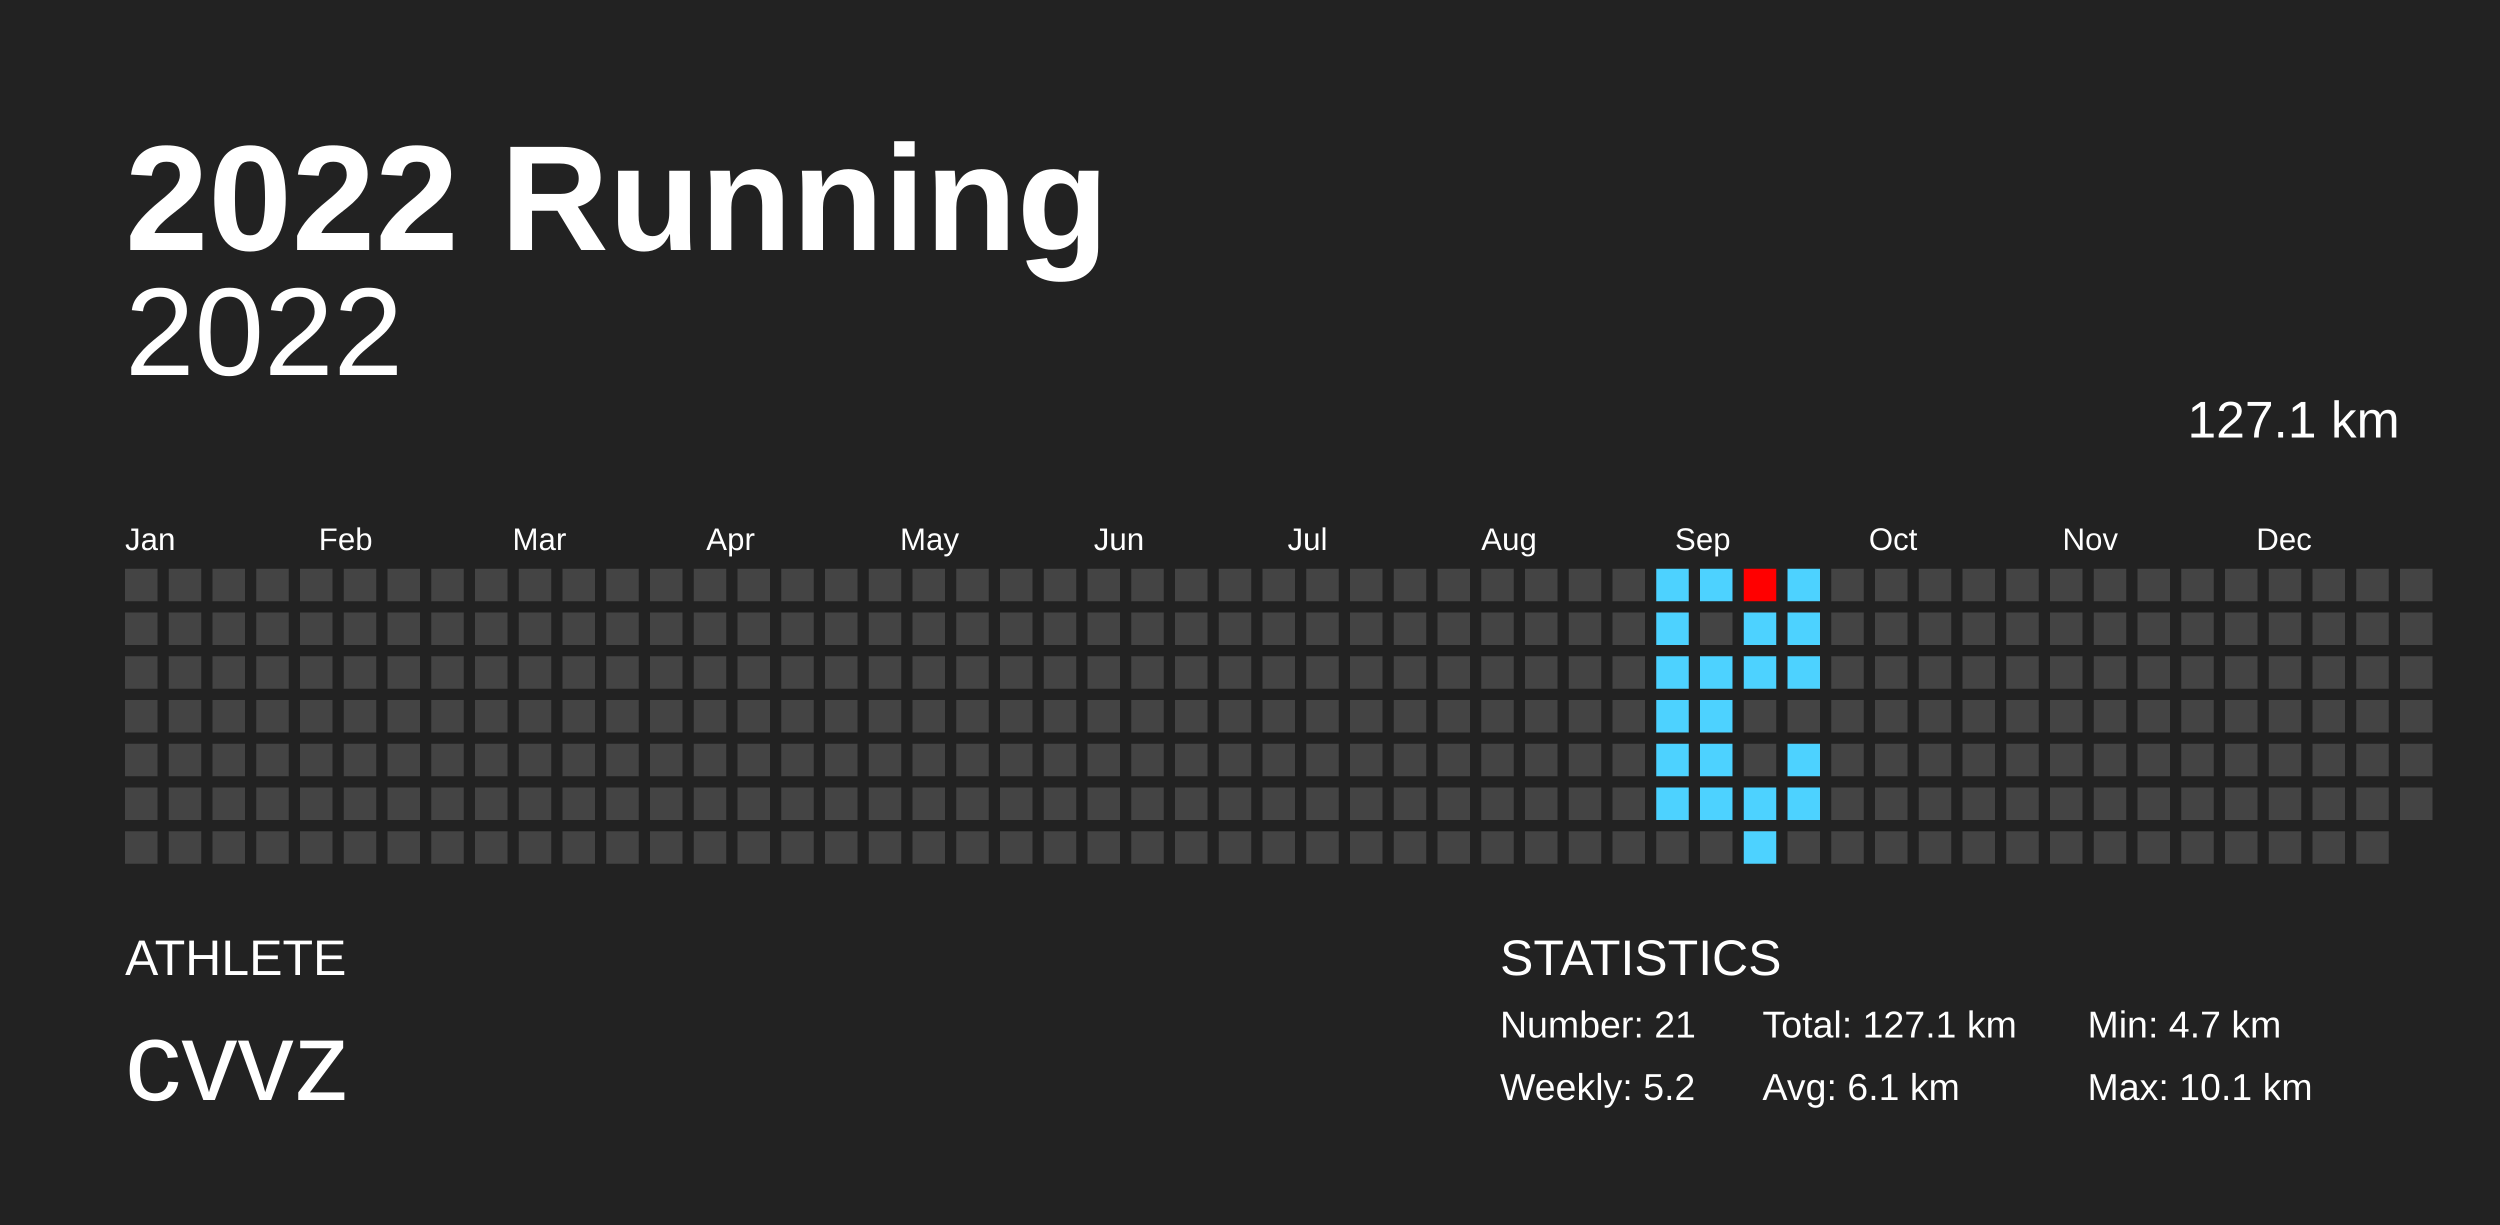
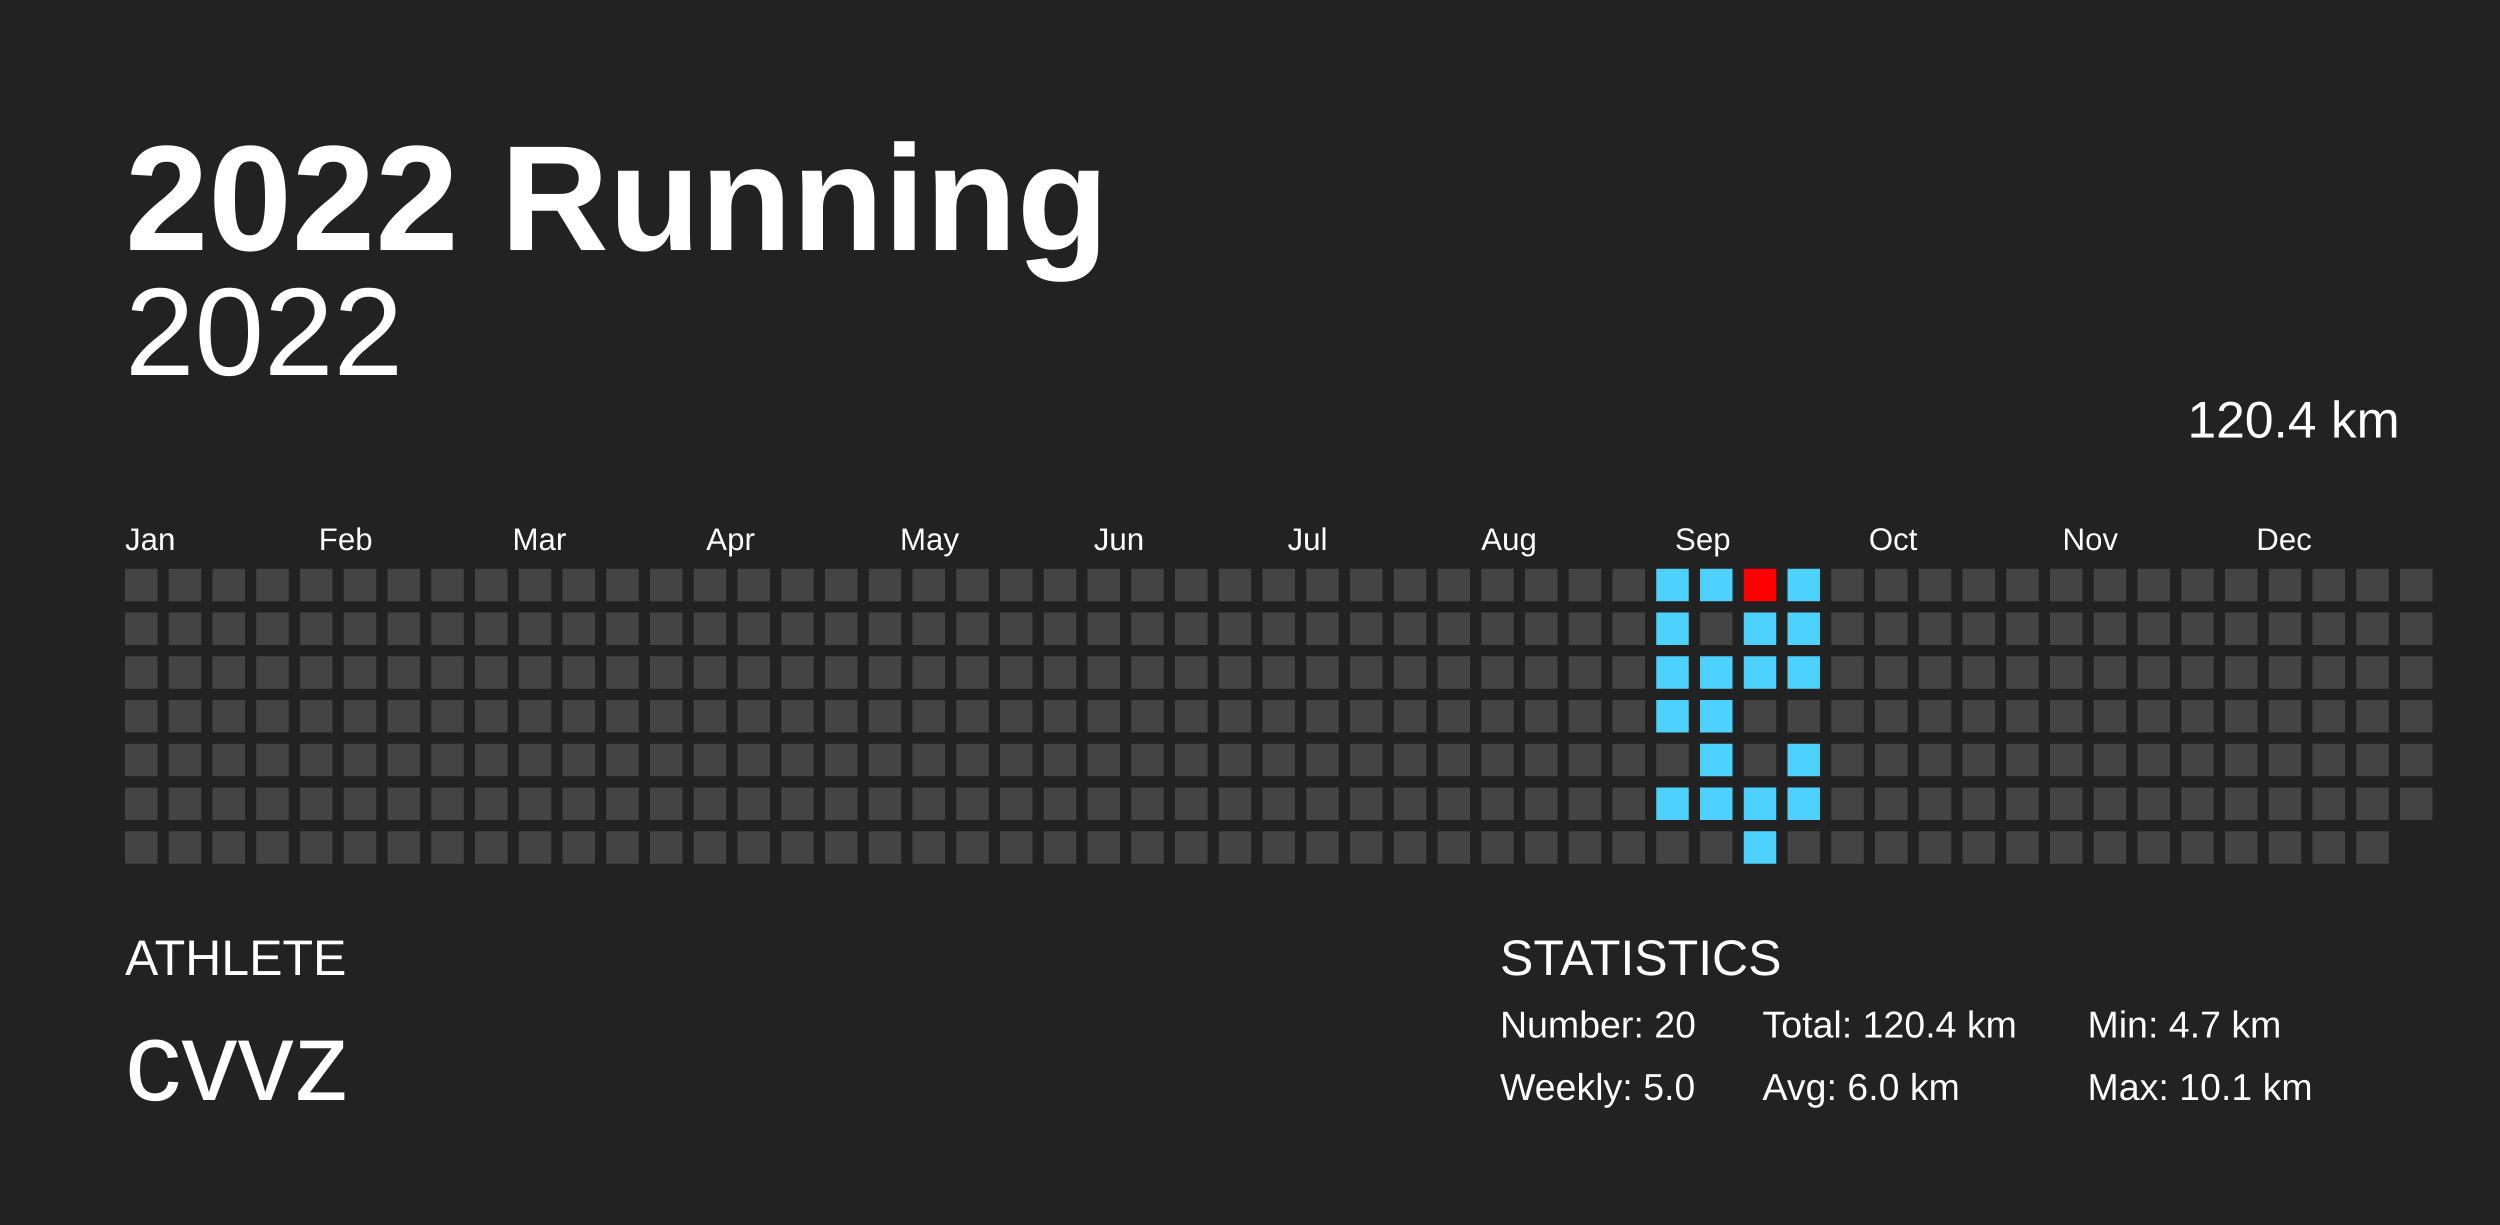
<svg xmlns="http://www.w3.org/2000/svg" baseProfile="full" height="98mm" version="1.1" viewBox="0,0,200,98" width="200mm">
  <defs />
  <rect fill="#222222" height="98" width="200" x="0" y="0" />
  <text fill="#FFFFFF" style="font-size:12px; font-family:Arial; font-weight:bold;" x="10" y="20">2022 Running</text>
  <text fill="#FFFFFF" style="font-size:4px; font-family:Arial" x="10" y="78">ATHLETE</text>
  <text fill="#FFFFFF" style="font-size:9px; font-family:Arial" x="10" y="88">cvvz</text>
  <text fill="#FFFFFF" style="font-size:4px; font-family:Arial" x="120" y="78">STATISTICS</text>
-   <text fill="#FFFFFF" style="font-size:3px; font-family:Arial" x="120" y="83">Number: 21</text>
-   <text fill="#FFFFFF" style="font-size:3px; font-family:Arial" x="120" y="88">Weekly: 5.2</text>
-   <text fill="#FFFFFF" style="font-size:3px; font-family:Arial" x="141" y="83">Total: 127.1 km</text>
-   <text fill="#FFFFFF" style="font-size:3px; font-family:Arial" x="141" y="88">Avg: 6.1 km</text>
+   <text fill="#FFFFFF" style="font-size:3px; font-family:Arial" x="120" y="83">Number: 20</text>
+   <text fill="#FFFFFF" style="font-size:3px; font-family:Arial" x="120" y="88">Weekly: 5.0</text>
+   <text fill="#FFFFFF" style="font-size:3px; font-family:Arial" x="141" y="83">Total: 120.4 km</text>
+   <text fill="#FFFFFF" style="font-size:3px; font-family:Arial" x="141" y="88">Avg: 6.0 km</text>
  <text fill="#FFFFFF" style="font-size:3px; font-family:Arial" x="167" y="83">Min: 4.7 km</text>
  <text fill="#FFFFFF" style="font-size:3px; font-family:Arial" x="167" y="88">Max: 10.1 km</text>
  <text alignment-baseline="hanging" fill="#FFFFFF" style="font-size:10.0px; font-family:Arial;" x="10" y="30">2022</text>
-   <text alignment-baseline="hanging" fill="#FFFFFF" style="font-size:4.125px; font-family:Arial;" x="175" y="35">127.1 km</text>
+   <text alignment-baseline="hanging" fill="#FFFFFF" style="font-size:4.125px; font-family:Arial;" x="175" y="35">120.4 km</text>
  <text fill="#FFFFFF" style="font-size:2.5px; font-family:Arial" x="10.0" y="44">Jan</text>
  <text fill="#FFFFFF" style="font-size:2.5px; font-family:Arial" x="25.5" y="44">Feb</text>
  <text fill="#FFFFFF" style="font-size:2.5px; font-family:Arial" x="41.0" y="44">Mar</text>
  <text fill="#FFFFFF" style="font-size:2.5px; font-family:Arial" x="56.5" y="44">Apr</text>
  <text fill="#FFFFFF" style="font-size:2.5px; font-family:Arial" x="72.0" y="44">May</text>
  <text fill="#FFFFFF" style="font-size:2.5px; font-family:Arial" x="87.5" y="44">Jun</text>
  <text fill="#FFFFFF" style="font-size:2.5px; font-family:Arial" x="103.0" y="44">Jul</text>
  <text fill="#FFFFFF" style="font-size:2.5px; font-family:Arial" x="118.5" y="44">Aug</text>
  <text fill="#FFFFFF" style="font-size:2.5px; font-family:Arial" x="134.0" y="44">Sep</text>
  <text fill="#FFFFFF" style="font-size:2.5px; font-family:Arial" x="149.5" y="44">Oct</text>
  <text fill="#FFFFFF" style="font-size:2.5px; font-family:Arial" x="165.0" y="44">Nov</text>
  <text fill="#FFFFFF" style="font-size:2.5px; font-family:Arial" x="180.5" y="44">Dec</text>
  <rect fill="#444444" height="2.6" width="2.6" x="10.0" y="45.5" />
  <rect fill="#444444" height="2.6" width="2.6" x="10.0" y="49.0" />
  <rect fill="#444444" height="2.6" width="2.6" x="10.0" y="52.5" />
  <rect fill="#444444" height="2.6" width="2.6" x="10.0" y="56.0" />
  <rect fill="#444444" height="2.6" width="2.6" x="10.0" y="59.5" />
  <rect fill="#444444" height="2.6" width="2.6" x="10.0" y="63.0" />
  <rect fill="#444444" height="2.6" width="2.6" x="10.0" y="66.5" />
  <rect fill="#444444" height="2.6" width="2.6" x="13.5" y="45.5" />
  <rect fill="#444444" height="2.6" width="2.6" x="13.5" y="49.0" />
  <rect fill="#444444" height="2.6" width="2.6" x="13.5" y="52.5" />
  <rect fill="#444444" height="2.6" width="2.6" x="13.5" y="56.0" />
  <rect fill="#444444" height="2.6" width="2.6" x="13.5" y="59.5" />
  <rect fill="#444444" height="2.6" width="2.6" x="13.5" y="63.0" />
  <rect fill="#444444" height="2.6" width="2.6" x="13.5" y="66.5" />
  <rect fill="#444444" height="2.6" width="2.6" x="17.0" y="45.5" />
  <rect fill="#444444" height="2.6" width="2.6" x="17.0" y="49.0" />
  <rect fill="#444444" height="2.6" width="2.6" x="17.0" y="52.5" />
  <rect fill="#444444" height="2.6" width="2.6" x="17.0" y="56.0" />
  <rect fill="#444444" height="2.6" width="2.6" x="17.0" y="59.5" />
  <rect fill="#444444" height="2.6" width="2.6" x="17.0" y="63.0" />
  <rect fill="#444444" height="2.6" width="2.6" x="17.0" y="66.5" />
  <rect fill="#444444" height="2.6" width="2.6" x="20.5" y="45.5" />
  <rect fill="#444444" height="2.6" width="2.6" x="20.5" y="49.0" />
  <rect fill="#444444" height="2.6" width="2.6" x="20.5" y="52.5" />
  <rect fill="#444444" height="2.6" width="2.6" x="20.5" y="56.0" />
  <rect fill="#444444" height="2.6" width="2.6" x="20.5" y="59.5" />
  <rect fill="#444444" height="2.6" width="2.6" x="20.5" y="63.0" />
  <rect fill="#444444" height="2.6" width="2.6" x="20.5" y="66.5" />
  <rect fill="#444444" height="2.6" width="2.6" x="24.0" y="45.5" />
  <rect fill="#444444" height="2.6" width="2.6" x="24.0" y="49.0" />
  <rect fill="#444444" height="2.6" width="2.6" x="24.0" y="52.5" />
  <rect fill="#444444" height="2.6" width="2.6" x="24.0" y="56.0" />
  <rect fill="#444444" height="2.6" width="2.6" x="24.0" y="59.5" />
  <rect fill="#444444" height="2.6" width="2.6" x="24.0" y="63.0" />
  <rect fill="#444444" height="2.6" width="2.6" x="24.0" y="66.5" />
  <rect fill="#444444" height="2.6" width="2.6" x="27.5" y="45.5" />
  <rect fill="#444444" height="2.6" width="2.6" x="27.5" y="49.0" />
  <rect fill="#444444" height="2.6" width="2.6" x="27.5" y="52.5" />
  <rect fill="#444444" height="2.6" width="2.6" x="27.5" y="56.0" />
  <rect fill="#444444" height="2.6" width="2.6" x="27.5" y="59.5" />
  <rect fill="#444444" height="2.6" width="2.6" x="27.5" y="63.0" />
  <rect fill="#444444" height="2.6" width="2.6" x="27.5" y="66.5" />
  <rect fill="#444444" height="2.6" width="2.6" x="31.0" y="45.5" />
  <rect fill="#444444" height="2.6" width="2.6" x="31.0" y="49.0" />
  <rect fill="#444444" height="2.6" width="2.6" x="31.0" y="52.5" />
  <rect fill="#444444" height="2.6" width="2.6" x="31.0" y="56.0" />
  <rect fill="#444444" height="2.6" width="2.6" x="31.0" y="59.5" />
  <rect fill="#444444" height="2.6" width="2.6" x="31.0" y="63.0" />
  <rect fill="#444444" height="2.6" width="2.6" x="31.0" y="66.5" />
  <rect fill="#444444" height="2.6" width="2.6" x="34.5" y="45.5" />
  <rect fill="#444444" height="2.6" width="2.6" x="34.5" y="49.0" />
  <rect fill="#444444" height="2.6" width="2.6" x="34.5" y="52.5" />
  <rect fill="#444444" height="2.6" width="2.6" x="34.5" y="56.0" />
  <rect fill="#444444" height="2.6" width="2.6" x="34.5" y="59.5" />
  <rect fill="#444444" height="2.6" width="2.6" x="34.5" y="63.0" />
  <rect fill="#444444" height="2.6" width="2.6" x="34.5" y="66.5" />
  <rect fill="#444444" height="2.6" width="2.6" x="38.0" y="45.5" />
  <rect fill="#444444" height="2.6" width="2.6" x="38.0" y="49.0" />
  <rect fill="#444444" height="2.6" width="2.6" x="38.0" y="52.5" />
  <rect fill="#444444" height="2.6" width="2.6" x="38.0" y="56.0" />
  <rect fill="#444444" height="2.6" width="2.6" x="38.0" y="59.5" />
  <rect fill="#444444" height="2.6" width="2.6" x="38.0" y="63.0" />
  <rect fill="#444444" height="2.6" width="2.6" x="38.0" y="66.5" />
  <rect fill="#444444" height="2.6" width="2.6" x="41.5" y="45.5" />
  <rect fill="#444444" height="2.6" width="2.6" x="41.5" y="49.0" />
  <rect fill="#444444" height="2.6" width="2.6" x="41.5" y="52.5" />
  <rect fill="#444444" height="2.6" width="2.6" x="41.5" y="56.0" />
  <rect fill="#444444" height="2.6" width="2.6" x="41.5" y="59.5" />
  <rect fill="#444444" height="2.6" width="2.6" x="41.5" y="63.0" />
  <rect fill="#444444" height="2.6" width="2.6" x="41.5" y="66.5" />
  <rect fill="#444444" height="2.6" width="2.6" x="45.0" y="45.5" />
  <rect fill="#444444" height="2.6" width="2.6" x="45.0" y="49.0" />
  <rect fill="#444444" height="2.6" width="2.6" x="45.0" y="52.5" />
  <rect fill="#444444" height="2.6" width="2.6" x="45.0" y="56.0" />
  <rect fill="#444444" height="2.6" width="2.6" x="45.0" y="59.5" />
  <rect fill="#444444" height="2.6" width="2.6" x="45.0" y="63.0" />
  <rect fill="#444444" height="2.6" width="2.6" x="45.0" y="66.5" />
  <rect fill="#444444" height="2.6" width="2.6" x="48.5" y="45.5" />
  <rect fill="#444444" height="2.6" width="2.6" x="48.5" y="49.0" />
  <rect fill="#444444" height="2.6" width="2.6" x="48.5" y="52.5" />
  <rect fill="#444444" height="2.6" width="2.6" x="48.5" y="56.0" />
  <rect fill="#444444" height="2.6" width="2.6" x="48.5" y="59.5" />
  <rect fill="#444444" height="2.6" width="2.6" x="48.5" y="63.0" />
  <rect fill="#444444" height="2.6" width="2.6" x="48.5" y="66.5" />
  <rect fill="#444444" height="2.6" width="2.6" x="52.0" y="45.5" />
  <rect fill="#444444" height="2.6" width="2.6" x="52.0" y="49.0" />
  <rect fill="#444444" height="2.6" width="2.6" x="52.0" y="52.5" />
  <rect fill="#444444" height="2.6" width="2.6" x="52.0" y="56.0" />
  <rect fill="#444444" height="2.6" width="2.6" x="52.0" y="59.5" />
  <rect fill="#444444" height="2.6" width="2.6" x="52.0" y="63.0" />
  <rect fill="#444444" height="2.6" width="2.6" x="52.0" y="66.5" />
  <rect fill="#444444" height="2.6" width="2.6" x="55.5" y="45.5" />
  <rect fill="#444444" height="2.6" width="2.6" x="55.5" y="49.0" />
  <rect fill="#444444" height="2.6" width="2.6" x="55.5" y="52.5" />
  <rect fill="#444444" height="2.6" width="2.6" x="55.5" y="56.0" />
  <rect fill="#444444" height="2.6" width="2.6" x="55.5" y="59.5" />
  <rect fill="#444444" height="2.6" width="2.6" x="55.5" y="63.0" />
  <rect fill="#444444" height="2.6" width="2.6" x="55.5" y="66.5" />
  <rect fill="#444444" height="2.6" width="2.6" x="59.0" y="45.5" />
  <rect fill="#444444" height="2.6" width="2.6" x="59.0" y="49.0" />
  <rect fill="#444444" height="2.6" width="2.6" x="59.0" y="52.5" />
  <rect fill="#444444" height="2.6" width="2.6" x="59.0" y="56.0" />
  <rect fill="#444444" height="2.6" width="2.6" x="59.0" y="59.5" />
  <rect fill="#444444" height="2.6" width="2.6" x="59.0" y="63.0" />
  <rect fill="#444444" height="2.6" width="2.6" x="59.0" y="66.5" />
  <rect fill="#444444" height="2.6" width="2.6" x="62.5" y="45.5" />
  <rect fill="#444444" height="2.6" width="2.6" x="62.5" y="49.0" />
  <rect fill="#444444" height="2.6" width="2.6" x="62.5" y="52.5" />
  <rect fill="#444444" height="2.6" width="2.6" x="62.5" y="56.0" />
  <rect fill="#444444" height="2.6" width="2.6" x="62.5" y="59.5" />
  <rect fill="#444444" height="2.6" width="2.6" x="62.5" y="63.0" />
  <rect fill="#444444" height="2.6" width="2.6" x="62.5" y="66.5" />
  <rect fill="#444444" height="2.6" width="2.6" x="66.0" y="45.5" />
  <rect fill="#444444" height="2.6" width="2.6" x="66.0" y="49.0" />
  <rect fill="#444444" height="2.6" width="2.6" x="66.0" y="52.5" />
  <rect fill="#444444" height="2.6" width="2.6" x="66.0" y="56.0" />
  <rect fill="#444444" height="2.6" width="2.6" x="66.0" y="59.5" />
  <rect fill="#444444" height="2.6" width="2.6" x="66.0" y="63.0" />
  <rect fill="#444444" height="2.6" width="2.6" x="66.0" y="66.5" />
  <rect fill="#444444" height="2.6" width="2.6" x="69.5" y="45.5" />
  <rect fill="#444444" height="2.6" width="2.6" x="69.5" y="49.0" />
  <rect fill="#444444" height="2.6" width="2.6" x="69.5" y="52.5" />
  <rect fill="#444444" height="2.6" width="2.6" x="69.5" y="56.0" />
  <rect fill="#444444" height="2.6" width="2.6" x="69.5" y="59.5" />
  <rect fill="#444444" height="2.6" width="2.6" x="69.5" y="63.0" />
  <rect fill="#444444" height="2.6" width="2.6" x="69.5" y="66.5" />
  <rect fill="#444444" height="2.6" width="2.6" x="73.0" y="45.5" />
  <rect fill="#444444" height="2.6" width="2.6" x="73.0" y="49.0" />
  <rect fill="#444444" height="2.6" width="2.6" x="73.0" y="52.5" />
  <rect fill="#444444" height="2.6" width="2.6" x="73.0" y="56.0" />
  <rect fill="#444444" height="2.6" width="2.6" x="73.0" y="59.5" />
  <rect fill="#444444" height="2.6" width="2.6" x="73.0" y="63.0" />
  <rect fill="#444444" height="2.6" width="2.6" x="73.0" y="66.5" />
  <rect fill="#444444" height="2.6" width="2.6" x="76.5" y="45.5" />
  <rect fill="#444444" height="2.6" width="2.6" x="76.5" y="49.0" />
  <rect fill="#444444" height="2.6" width="2.6" x="76.5" y="52.5" />
  <rect fill="#444444" height="2.6" width="2.6" x="76.5" y="56.0" />
  <rect fill="#444444" height="2.6" width="2.6" x="76.5" y="59.5" />
  <rect fill="#444444" height="2.6" width="2.6" x="76.5" y="63.0" />
  <rect fill="#444444" height="2.6" width="2.6" x="76.5" y="66.5" />
  <rect fill="#444444" height="2.6" width="2.6" x="80.0" y="45.5" />
  <rect fill="#444444" height="2.6" width="2.6" x="80.0" y="49.0" />
  <rect fill="#444444" height="2.6" width="2.6" x="80.0" y="52.5" />
  <rect fill="#444444" height="2.6" width="2.6" x="80.0" y="56.0" />
  <rect fill="#444444" height="2.6" width="2.6" x="80.0" y="59.5" />
  <rect fill="#444444" height="2.6" width="2.6" x="80.0" y="63.0" />
  <rect fill="#444444" height="2.6" width="2.6" x="80.0" y="66.5" />
  <rect fill="#444444" height="2.6" width="2.6" x="83.5" y="45.5" />
  <rect fill="#444444" height="2.6" width="2.6" x="83.5" y="49.0" />
  <rect fill="#444444" height="2.6" width="2.6" x="83.5" y="52.5" />
  <rect fill="#444444" height="2.6" width="2.6" x="83.5" y="56.0" />
  <rect fill="#444444" height="2.6" width="2.6" x="83.5" y="59.5" />
  <rect fill="#444444" height="2.6" width="2.6" x="83.5" y="63.0" />
  <rect fill="#444444" height="2.6" width="2.6" x="83.5" y="66.5" />
  <rect fill="#444444" height="2.6" width="2.6" x="87.0" y="45.5" />
  <rect fill="#444444" height="2.6" width="2.6" x="87.0" y="49.0" />
  <rect fill="#444444" height="2.6" width="2.6" x="87.0" y="52.5" />
  <rect fill="#444444" height="2.6" width="2.6" x="87.0" y="56.0" />
  <rect fill="#444444" height="2.6" width="2.6" x="87.0" y="59.5" />
  <rect fill="#444444" height="2.6" width="2.6" x="87.0" y="63.0" />
  <rect fill="#444444" height="2.6" width="2.6" x="87.0" y="66.5" />
  <rect fill="#444444" height="2.6" width="2.6" x="90.5" y="45.5" />
  <rect fill="#444444" height="2.6" width="2.6" x="90.5" y="49.0" />
  <rect fill="#444444" height="2.6" width="2.6" x="90.5" y="52.5" />
  <rect fill="#444444" height="2.6" width="2.6" x="90.5" y="56.0" />
  <rect fill="#444444" height="2.6" width="2.6" x="90.5" y="59.5" />
  <rect fill="#444444" height="2.6" width="2.6" x="90.5" y="63.0" />
  <rect fill="#444444" height="2.6" width="2.6" x="90.5" y="66.5" />
  <rect fill="#444444" height="2.6" width="2.6" x="94.0" y="45.5" />
  <rect fill="#444444" height="2.6" width="2.6" x="94.0" y="49.0" />
  <rect fill="#444444" height="2.6" width="2.6" x="94.0" y="52.5" />
  <rect fill="#444444" height="2.6" width="2.6" x="94.0" y="56.0" />
  <rect fill="#444444" height="2.6" width="2.6" x="94.0" y="59.5" />
  <rect fill="#444444" height="2.6" width="2.6" x="94.0" y="63.0" />
  <rect fill="#444444" height="2.6" width="2.6" x="94.0" y="66.5" />
  <rect fill="#444444" height="2.6" width="2.6" x="97.5" y="45.5" />
  <rect fill="#444444" height="2.6" width="2.6" x="97.5" y="49.0" />
  <rect fill="#444444" height="2.6" width="2.6" x="97.5" y="52.5" />
  <rect fill="#444444" height="2.6" width="2.6" x="97.5" y="56.0" />
  <rect fill="#444444" height="2.6" width="2.6" x="97.5" y="59.5" />
  <rect fill="#444444" height="2.6" width="2.6" x="97.5" y="63.0" />
  <rect fill="#444444" height="2.6" width="2.6" x="97.5" y="66.5" />
  <rect fill="#444444" height="2.6" width="2.6" x="101.0" y="45.5" />
  <rect fill="#444444" height="2.6" width="2.6" x="101.0" y="49.0" />
  <rect fill="#444444" height="2.6" width="2.6" x="101.0" y="52.5" />
  <rect fill="#444444" height="2.6" width="2.6" x="101.0" y="56.0" />
  <rect fill="#444444" height="2.6" width="2.6" x="101.0" y="59.5" />
  <rect fill="#444444" height="2.6" width="2.6" x="101.0" y="63.0" />
  <rect fill="#444444" height="2.6" width="2.6" x="101.0" y="66.5" />
  <rect fill="#444444" height="2.6" width="2.6" x="104.5" y="45.5" />
  <rect fill="#444444" height="2.6" width="2.6" x="104.5" y="49.0" />
  <rect fill="#444444" height="2.6" width="2.6" x="104.5" y="52.5" />
  <rect fill="#444444" height="2.6" width="2.6" x="104.5" y="56.0" />
  <rect fill="#444444" height="2.6" width="2.6" x="104.5" y="59.5" />
  <rect fill="#444444" height="2.6" width="2.6" x="104.5" y="63.0" />
  <rect fill="#444444" height="2.6" width="2.6" x="104.5" y="66.5" />
  <rect fill="#444444" height="2.6" width="2.6" x="108.0" y="45.5" />
  <rect fill="#444444" height="2.6" width="2.6" x="108.0" y="49.0" />
  <rect fill="#444444" height="2.6" width="2.6" x="108.0" y="52.5" />
  <rect fill="#444444" height="2.6" width="2.6" x="108.0" y="56.0" />
  <rect fill="#444444" height="2.6" width="2.6" x="108.0" y="59.5" />
  <rect fill="#444444" height="2.6" width="2.6" x="108.0" y="63.0" />
  <rect fill="#444444" height="2.6" width="2.6" x="108.0" y="66.5" />
  <rect fill="#444444" height="2.6" width="2.6" x="111.5" y="45.5" />
  <rect fill="#444444" height="2.6" width="2.6" x="111.5" y="49.0" />
  <rect fill="#444444" height="2.6" width="2.6" x="111.5" y="52.5" />
  <rect fill="#444444" height="2.6" width="2.6" x="111.5" y="56.0" />
  <rect fill="#444444" height="2.6" width="2.6" x="111.5" y="59.5" />
  <rect fill="#444444" height="2.6" width="2.6" x="111.5" y="63.0" />
  <rect fill="#444444" height="2.6" width="2.6" x="111.5" y="66.5" />
  <rect fill="#444444" height="2.6" width="2.6" x="115.0" y="45.5" />
  <rect fill="#444444" height="2.6" width="2.6" x="115.0" y="49.0" />
  <rect fill="#444444" height="2.6" width="2.6" x="115.0" y="52.5" />
  <rect fill="#444444" height="2.6" width="2.6" x="115.0" y="56.0" />
  <rect fill="#444444" height="2.6" width="2.6" x="115.0" y="59.5" />
  <rect fill="#444444" height="2.6" width="2.6" x="115.0" y="63.0" />
  <rect fill="#444444" height="2.6" width="2.6" x="115.0" y="66.5" />
  <rect fill="#444444" height="2.6" width="2.6" x="118.5" y="45.5" />
  <rect fill="#444444" height="2.6" width="2.6" x="118.5" y="49.0" />
  <rect fill="#444444" height="2.6" width="2.6" x="118.5" y="52.5" />
  <rect fill="#444444" height="2.6" width="2.6" x="118.5" y="56.0" />
  <rect fill="#444444" height="2.6" width="2.6" x="118.5" y="59.5" />
  <rect fill="#444444" height="2.6" width="2.6" x="118.5" y="63.0" />
  <rect fill="#444444" height="2.6" width="2.6" x="118.5" y="66.5" />
  <rect fill="#444444" height="2.6" width="2.6" x="122.0" y="45.5" />
  <rect fill="#444444" height="2.6" width="2.6" x="122.0" y="49.0" />
  <rect fill="#444444" height="2.6" width="2.6" x="122.0" y="52.5" />
  <rect fill="#444444" height="2.6" width="2.6" x="122.0" y="56.0" />
  <rect fill="#444444" height="2.6" width="2.6" x="122.0" y="59.5" />
  <rect fill="#444444" height="2.6" width="2.6" x="122.0" y="63.0" />
  <rect fill="#444444" height="2.6" width="2.6" x="122.0" y="66.5" />
  <rect fill="#444444" height="2.6" width="2.6" x="125.5" y="45.5" />
  <rect fill="#444444" height="2.6" width="2.6" x="125.5" y="49.0" />
  <rect fill="#444444" height="2.6" width="2.6" x="125.5" y="52.5" />
  <rect fill="#444444" height="2.6" width="2.6" x="125.5" y="56.0" />
  <rect fill="#444444" height="2.6" width="2.6" x="125.5" y="59.5" />
  <rect fill="#444444" height="2.6" width="2.6" x="125.5" y="63.0" />
  <rect fill="#444444" height="2.6" width="2.6" x="125.5" y="66.5" />
  <rect fill="#444444" height="2.6" width="2.6" x="129.0" y="45.5" />
  <rect fill="#444444" height="2.6" width="2.6" x="129.0" y="49.0" />
  <rect fill="#444444" height="2.6" width="2.6" x="129.0" y="52.5" />
  <rect fill="#444444" height="2.6" width="2.6" x="129.0" y="56.0" />
  <rect fill="#444444" height="2.6" width="2.6" x="129.0" y="59.5" />
  <rect fill="#444444" height="2.6" width="2.6" x="129.0" y="63.0" />
  <rect fill="#444444" height="2.6" width="2.6" x="129.0" y="66.5" />
  <rect fill="#4dd2ff" height="2.6" width="2.6" x="132.5" y="45.5" />
  <rect fill="#4dd2ff" height="2.6" width="2.6" x="132.5" y="49.0" />
  <rect fill="#4dd2ff" height="2.6" width="2.6" x="132.5" y="52.5" />
  <rect fill="#4dd2ff" height="2.6" width="2.6" x="132.5" y="56.0" />
-   <rect fill="#4dd2ff" height="2.6" width="2.6" x="132.5" y="59.5" />
+   <rect fill="#444444" height="2.6" width="2.6" x="132.5" y="59.5" />
  <rect fill="#4dd2ff" height="2.6" width="2.6" x="132.5" y="63.0" />
  <rect fill="#444444" height="2.6" width="2.6" x="132.5" y="66.5" />
  <rect fill="#4dd2ff" height="2.6" width="2.6" x="136.0" y="45.5" />
  <rect fill="#444444" height="2.6" width="2.6" x="136.0" y="49.0" />
  <rect fill="#4dd2ff" height="2.6" width="2.6" x="136.0" y="52.5" />
  <rect fill="#4dd2ff" height="2.6" width="2.6" x="136.0" y="56.0" />
  <rect fill="#4dd2ff" height="2.6" width="2.6" x="136.0" y="59.5" />
  <rect fill="#4dd2ff" height="2.6" width="2.6" x="136.0" y="63.0" />
  <rect fill="#444444" height="2.6" width="2.6" x="136.0" y="66.5" />
  <rect fill="#ff0000" height="2.6" width="2.6" x="139.5" y="45.5" />
  <rect fill="#4dd2ff" height="2.6" width="2.6" x="139.5" y="49.0" />
  <rect fill="#4dd2ff" height="2.6" width="2.6" x="139.5" y="52.5" />
  <rect fill="#444444" height="2.6" width="2.6" x="139.5" y="56.0" />
  <rect fill="#444444" height="2.6" width="2.6" x="139.5" y="59.5" />
  <rect fill="#4dd2ff" height="2.6" width="2.6" x="139.5" y="63.0" />
  <rect fill="#4dd2ff" height="2.6" width="2.6" x="139.5" y="66.5" />
  <rect fill="#4dd2ff" height="2.6" width="2.6" x="143.0" y="45.5" />
  <rect fill="#4dd2ff" height="2.6" width="2.6" x="143.0" y="49.0" />
  <rect fill="#4dd2ff" height="2.6" width="2.6" x="143.0" y="52.5" />
  <rect fill="#444444" height="2.6" width="2.6" x="143.0" y="56.0" />
  <rect fill="#4dd2ff" height="2.6" width="2.6" x="143.0" y="59.5" />
  <rect fill="#4dd2ff" height="2.6" width="2.6" x="143.0" y="63.0" />
  <rect fill="#444444" height="2.6" width="2.6" x="143.0" y="66.5" />
  <rect fill="#444444" height="2.6" width="2.6" x="146.5" y="45.5" />
  <rect fill="#444444" height="2.6" width="2.6" x="146.5" y="49.0" />
  <rect fill="#444444" height="2.6" width="2.6" x="146.5" y="52.5" />
  <rect fill="#444444" height="2.6" width="2.6" x="146.5" y="56.0" />
  <rect fill="#444444" height="2.6" width="2.6" x="146.5" y="59.5" />
  <rect fill="#444444" height="2.6" width="2.6" x="146.5" y="63.0" />
  <rect fill="#444444" height="2.6" width="2.6" x="146.5" y="66.5" />
  <rect fill="#444444" height="2.6" width="2.6" x="150.0" y="45.5" />
  <rect fill="#444444" height="2.6" width="2.6" x="150.0" y="49.0" />
  <rect fill="#444444" height="2.6" width="2.6" x="150.0" y="52.5" />
  <rect fill="#444444" height="2.6" width="2.6" x="150.0" y="56.0" />
  <rect fill="#444444" height="2.6" width="2.6" x="150.0" y="59.5" />
  <rect fill="#444444" height="2.6" width="2.6" x="150.0" y="63.0" />
  <rect fill="#444444" height="2.6" width="2.6" x="150.0" y="66.5" />
  <rect fill="#444444" height="2.6" width="2.6" x="153.5" y="45.5" />
  <rect fill="#444444" height="2.6" width="2.6" x="153.5" y="49.0" />
  <rect fill="#444444" height="2.6" width="2.6" x="153.5" y="52.5" />
  <rect fill="#444444" height="2.6" width="2.6" x="153.5" y="56.0" />
  <rect fill="#444444" height="2.6" width="2.6" x="153.5" y="59.5" />
  <rect fill="#444444" height="2.6" width="2.6" x="153.5" y="63.0" />
  <rect fill="#444444" height="2.6" width="2.6" x="153.5" y="66.5" />
  <rect fill="#444444" height="2.6" width="2.6" x="157.0" y="45.5" />
  <rect fill="#444444" height="2.6" width="2.6" x="157.0" y="49.0" />
  <rect fill="#444444" height="2.6" width="2.6" x="157.0" y="52.5" />
  <rect fill="#444444" height="2.6" width="2.6" x="157.0" y="56.0" />
  <rect fill="#444444" height="2.6" width="2.6" x="157.0" y="59.5" />
  <rect fill="#444444" height="2.6" width="2.6" x="157.0" y="63.0" />
  <rect fill="#444444" height="2.6" width="2.6" x="157.0" y="66.5" />
  <rect fill="#444444" height="2.6" width="2.6" x="160.5" y="45.5" />
  <rect fill="#444444" height="2.6" width="2.6" x="160.5" y="49.0" />
  <rect fill="#444444" height="2.6" width="2.6" x="160.5" y="52.5" />
  <rect fill="#444444" height="2.6" width="2.6" x="160.5" y="56.0" />
  <rect fill="#444444" height="2.6" width="2.6" x="160.5" y="59.5" />
  <rect fill="#444444" height="2.6" width="2.6" x="160.5" y="63.0" />
  <rect fill="#444444" height="2.6" width="2.6" x="160.5" y="66.5" />
  <rect fill="#444444" height="2.6" width="2.6" x="164.0" y="45.5" />
  <rect fill="#444444" height="2.6" width="2.6" x="164.0" y="49.0" />
  <rect fill="#444444" height="2.6" width="2.6" x="164.0" y="52.5" />
  <rect fill="#444444" height="2.6" width="2.6" x="164.0" y="56.0" />
  <rect fill="#444444" height="2.6" width="2.6" x="164.0" y="59.5" />
  <rect fill="#444444" height="2.6" width="2.6" x="164.0" y="63.0" />
  <rect fill="#444444" height="2.6" width="2.6" x="164.0" y="66.5" />
  <rect fill="#444444" height="2.6" width="2.6" x="167.5" y="45.5" />
  <rect fill="#444444" height="2.6" width="2.6" x="167.5" y="49.0" />
  <rect fill="#444444" height="2.6" width="2.6" x="167.5" y="52.5" />
  <rect fill="#444444" height="2.6" width="2.6" x="167.5" y="56.0" />
  <rect fill="#444444" height="2.6" width="2.6" x="167.5" y="59.5" />
  <rect fill="#444444" height="2.6" width="2.6" x="167.5" y="63.0" />
  <rect fill="#444444" height="2.6" width="2.6" x="167.5" y="66.5" />
  <rect fill="#444444" height="2.6" width="2.6" x="171.0" y="45.5" />
  <rect fill="#444444" height="2.6" width="2.6" x="171.0" y="49.0" />
  <rect fill="#444444" height="2.6" width="2.6" x="171.0" y="52.5" />
  <rect fill="#444444" height="2.6" width="2.6" x="171.0" y="56.0" />
  <rect fill="#444444" height="2.6" width="2.6" x="171.0" y="59.5" />
  <rect fill="#444444" height="2.6" width="2.6" x="171.0" y="63.0" />
  <rect fill="#444444" height="2.6" width="2.6" x="171.0" y="66.5" />
  <rect fill="#444444" height="2.6" width="2.6" x="174.5" y="45.5" />
  <rect fill="#444444" height="2.6" width="2.6" x="174.5" y="49.0" />
  <rect fill="#444444" height="2.6" width="2.6" x="174.5" y="52.5" />
  <rect fill="#444444" height="2.6" width="2.6" x="174.5" y="56.0" />
  <rect fill="#444444" height="2.6" width="2.6" x="174.5" y="59.5" />
  <rect fill="#444444" height="2.6" width="2.6" x="174.5" y="63.0" />
  <rect fill="#444444" height="2.6" width="2.6" x="174.5" y="66.5" />
  <rect fill="#444444" height="2.6" width="2.6" x="178.0" y="45.5" />
  <rect fill="#444444" height="2.6" width="2.6" x="178.0" y="49.0" />
  <rect fill="#444444" height="2.6" width="2.6" x="178.0" y="52.5" />
  <rect fill="#444444" height="2.6" width="2.6" x="178.0" y="56.0" />
  <rect fill="#444444" height="2.6" width="2.6" x="178.0" y="59.5" />
  <rect fill="#444444" height="2.6" width="2.6" x="178.0" y="63.0" />
  <rect fill="#444444" height="2.6" width="2.6" x="178.0" y="66.5" />
  <rect fill="#444444" height="2.6" width="2.6" x="181.5" y="45.5" />
  <rect fill="#444444" height="2.6" width="2.6" x="181.5" y="49.0" />
  <rect fill="#444444" height="2.6" width="2.6" x="181.5" y="52.5" />
  <rect fill="#444444" height="2.6" width="2.6" x="181.5" y="56.0" />
  <rect fill="#444444" height="2.6" width="2.6" x="181.5" y="59.5" />
  <rect fill="#444444" height="2.6" width="2.6" x="181.5" y="63.0" />
  <rect fill="#444444" height="2.6" width="2.6" x="181.5" y="66.5" />
  <rect fill="#444444" height="2.6" width="2.6" x="185.0" y="45.5" />
  <rect fill="#444444" height="2.6" width="2.6" x="185.0" y="49.0" />
  <rect fill="#444444" height="2.6" width="2.6" x="185.0" y="52.5" />
  <rect fill="#444444" height="2.6" width="2.6" x="185.0" y="56.0" />
  <rect fill="#444444" height="2.6" width="2.6" x="185.0" y="59.5" />
  <rect fill="#444444" height="2.6" width="2.6" x="185.0" y="63.0" />
  <rect fill="#444444" height="2.6" width="2.6" x="185.0" y="66.5" />
  <rect fill="#444444" height="2.6" width="2.6" x="188.5" y="45.5" />
  <rect fill="#444444" height="2.6" width="2.6" x="188.5" y="49.0" />
  <rect fill="#444444" height="2.6" width="2.6" x="188.5" y="52.5" />
  <rect fill="#444444" height="2.6" width="2.6" x="188.5" y="56.0" />
  <rect fill="#444444" height="2.6" width="2.6" x="188.5" y="59.5" />
  <rect fill="#444444" height="2.6" width="2.6" x="188.5" y="63.0" />
  <rect fill="#444444" height="2.6" width="2.6" x="188.5" y="66.5" />
  <rect fill="#444444" height="2.6" width="2.6" x="192.0" y="45.5" />
  <rect fill="#444444" height="2.6" width="2.6" x="192.0" y="49.0" />
  <rect fill="#444444" height="2.6" width="2.6" x="192.0" y="52.5" />
  <rect fill="#444444" height="2.6" width="2.6" x="192.0" y="56.0" />
  <rect fill="#444444" height="2.6" width="2.6" x="192.0" y="59.5" />
  <rect fill="#444444" height="2.6" width="2.6" x="192.0" y="63.0" />
</svg>
